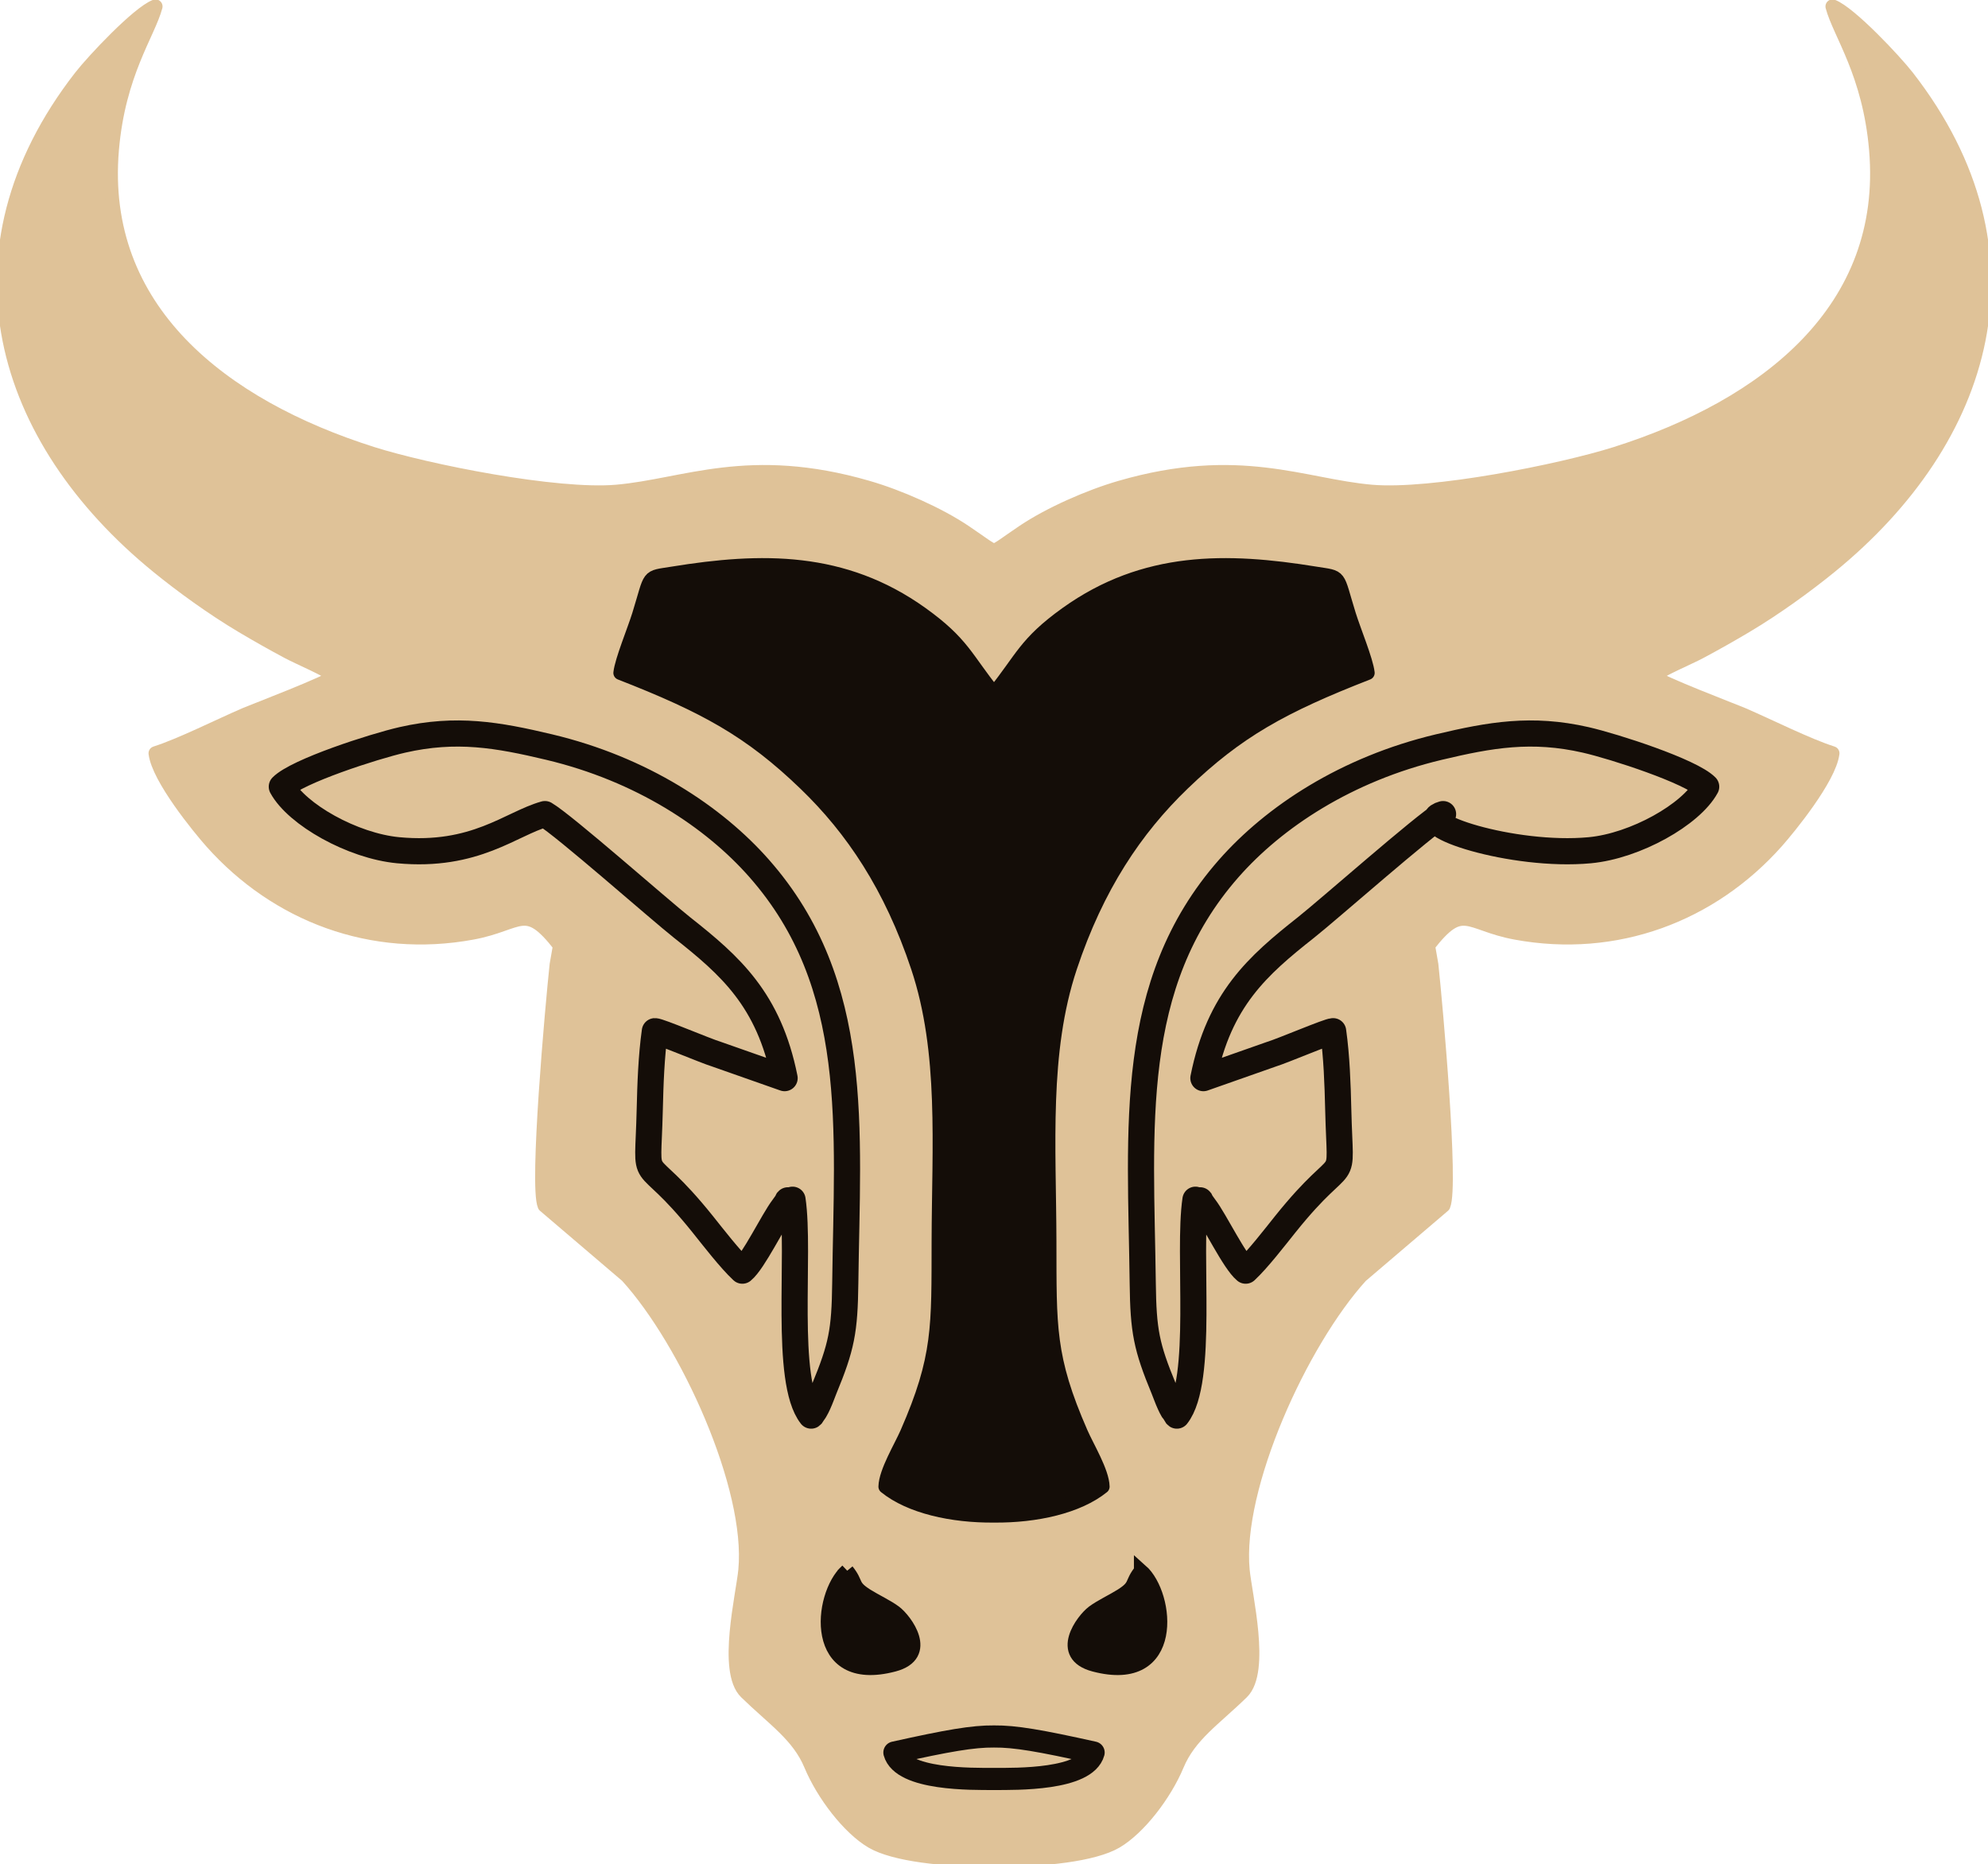
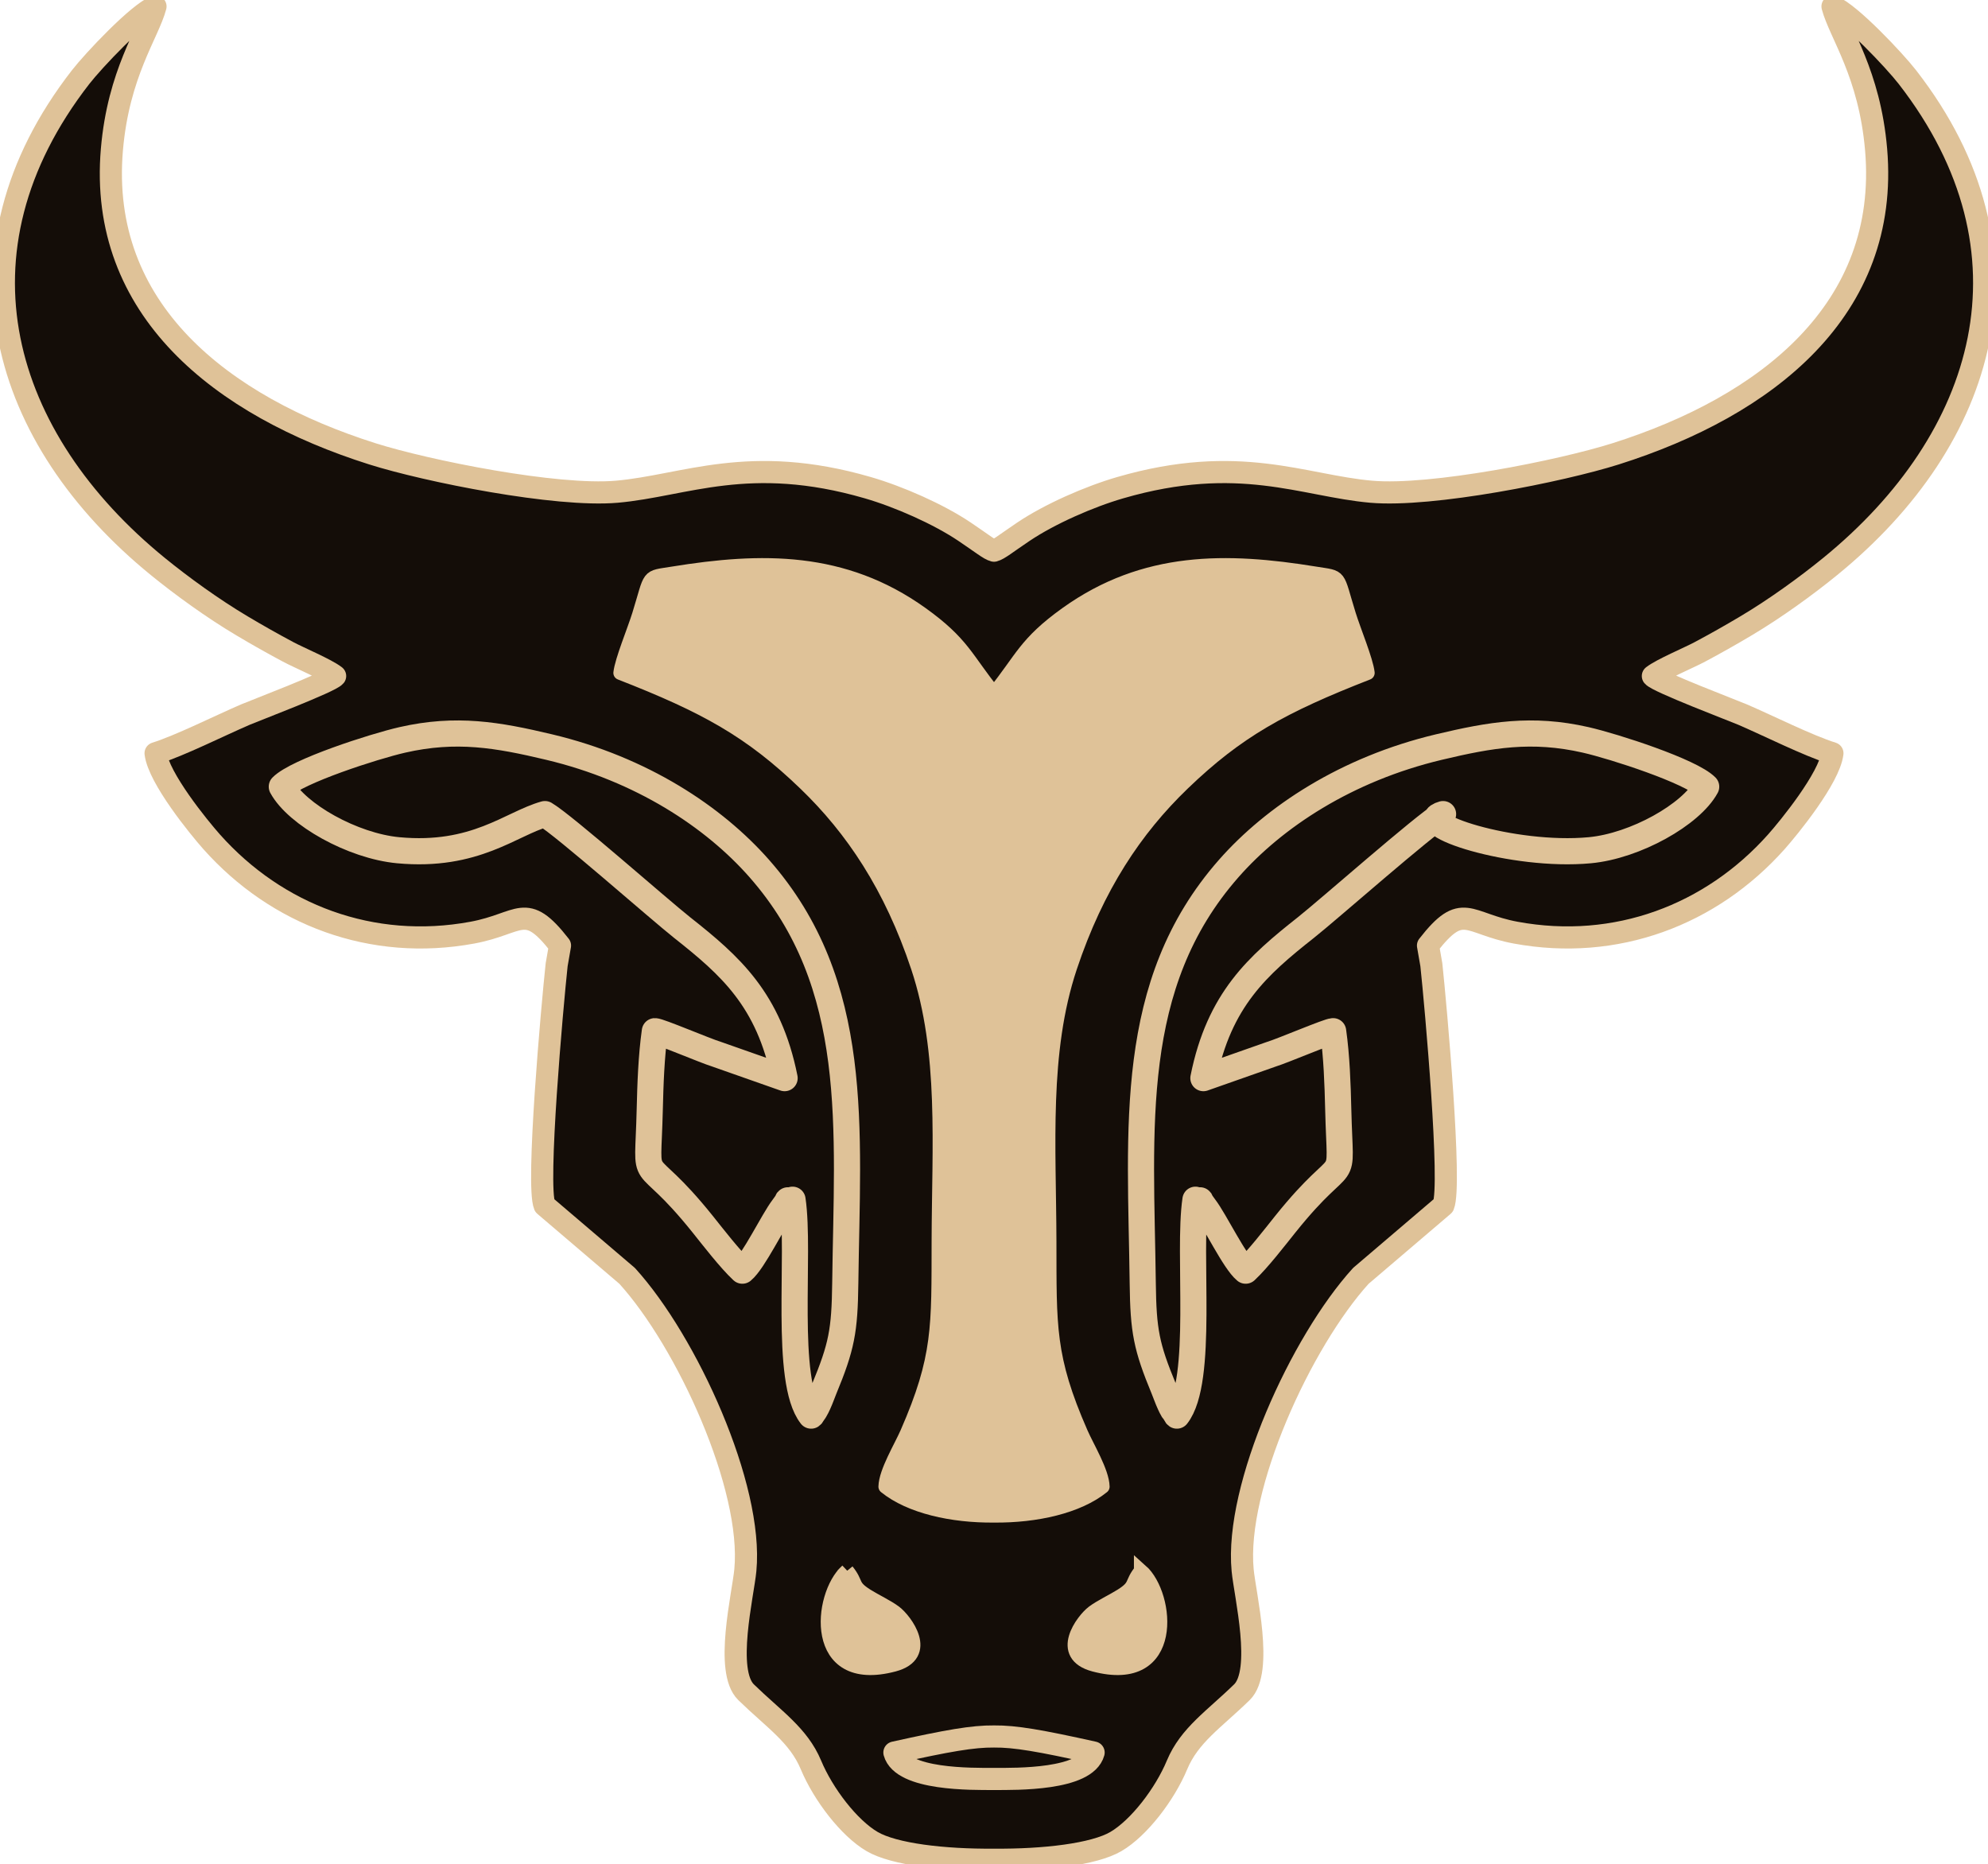
<svg xmlns="http://www.w3.org/2000/svg" xml:space="preserve" viewBox="0 0 1976.17 1852.57" version="1.1" style="shape-rendering:geometricPrecision; text-rendering:geometricPrecision; image-rendering:optimizeQuality; fill-rule:evenodd; clip-rule:evenodd">
  <defs>
    <style type="text/css">
   
-     .buller-gold-body {fill:#DFC298;stroke:#DFC298;stroke-width:14;stroke-linejoin:round;stroke-miterlimit:2.613}
-     .buller-gold-detail {stroke:#140D08;stroke-width:26;stroke-linecap:round;stroke-linejoin:round;stroke-miterlimit:2.613;fill:none}
-     .buller-gold-nostril {fill:#140D08;stroke:#140D08;stroke-width:14;stroke-miterlimit:2.613}
-     .buller-gold-crest {fill:#140D08;stroke:#140D08;stroke-width:14;stroke-linejoin:round;stroke-miterlimit:2.613}
+     .buller-gold-body {fill:#140D08;stroke:#DFC298;stroke-width:22;stroke-linejoin:round;stroke-miterlimit:2.613}
+     .buller-gold-detail {stroke:#DFC298;stroke-width:26;stroke-linecap:round;stroke-linejoin:round;stroke-miterlimit:2.613;fill:none}
+     .buller-gold-nostril {fill:#DFC298;stroke:#DFC298;stroke-width:14;stroke-miterlimit:2.613}
+     .buller-gold-crest {fill:#DFC298;stroke:#DFC298;stroke-width:14;stroke-linejoin:round;stroke-miterlimit:2.613}
   
  </style>
  </defs>
  <g id="Buller_Logo_Vector_Gold">
    <g id="Buller_Crest_Gold">
      <path class="buller-gold-body" d="M988.09 1848.61c-49.79,0.43 -99.42,-5.36 -121.14,-18.06 -22.96,-13.43 -48.59,-46.84 -60.85,-76.22 -12.34,-29.57 -37.05,-45.48 -64.46,-72.22 -21.59,-21.06 -3.09,-96.59 -0.73,-121.28 7.88,-82.76 -58.05,-227.18 -117.53,-292.61l-82.04 -69.97c-8.35,-19.79 7.52,-197.5 12,-239.29l3.33 -19.07c-34.75,-44.63 -38.54,-21.82 -87.13,-12.83 -99.85,18.48 -194.43,-17.63 -259.13,-90.27 -12.56,-14.1 -52.76,-63.4 -55.76,-88.02 24.44,-7.71 63.17,-27.18 89.23,-38.43 7.98,-3.45 84.49,-32.5 89.26,-38.36 -8.95,-6.94 -35.63,-18.06 -46.87,-24.07 -15.38,-8.22 -30.01,-16.46 -45.61,-25.74 -29.3,-17.41 -60.07,-39.76 -83.72,-59.02 -155.68,-126.83 -212.07,-312.36 -76.8,-486.52 12.48,-16.06 57.13,-63.61 74.44,-70.22 -7.15,26.93 -36.85,66.32 -43.35,142.28 -13.63,159.17 109.02,254.97 258.9,302.42 53.97,17.09 182.85,42.97 243.04,37.67 67.76,-5.96 131.25,-38.29 249.36,-4.04 31.04,9 70.25,26.28 96.26,43.76 17.38,11.69 24.46,17.64 29.3,18.89 4.85,-1.25 11.92,-7.2 29.3,-18.89 26.01,-17.48 65.22,-34.76 96.26,-43.76 118.1,-34.24 181.6,-1.92 249.36,4.04 60.2,5.3 189.07,-20.59 243.04,-37.67 149.88,-47.45 272.53,-143.24 258.9,-302.42 -6.5,-75.96 -36.2,-115.34 -43.35,-142.28 17.31,6.61 61.97,54.16 74.44,70.22 135.28,174.16 78.89,359.69 -76.8,486.52 -23.64,19.26 -54.41,41.6 -83.72,59.02 -15.6,9.28 -30.23,17.52 -45.61,25.74 -11.25,6.01 -37.93,17.13 -46.88,24.07 4.77,5.87 81.28,34.91 89.26,38.36 26.06,11.25 64.78,30.72 89.23,38.43 -3.01,24.61 -43.2,73.92 -55.76,88.02 -64.7,72.64 -159.28,108.75 -259.13,90.27 -48.59,-8.99 -52.38,-31.8 -87.13,12.83l3.33 19.07c4.47,41.79 20.34,219.5 11.99,239.29l-82.04 69.97c-59.48,65.43 -125.41,209.85 -117.53,292.61 2.35,24.69 20.85,100.22 -0.74,121.28 -27.41,26.74 -52.12,42.64 -64.46,72.22 -12.25,29.38 -37.89,62.79 -60.84,76.22 -21.72,12.7 -71.35,18.49 -121.14,18.06z" />
      <path class="buller-gold-detail" d="M280.14 781.99c15.11,-15.33 91.2,-40 119.84,-46.53 53.6,-12.22 94.64,-5.04 145.66,7.09 92.38,21.94 164.11,69.62 209.1,120.75 101.55,115.41 87.42,258.32 85.5,412.25 -0.59,47.44 -3.62,63.13 -20.98,105.11 -1.52,3.69 -3.54,9.52 -5.96,14.8 -1.2,2.63 -1.79,3.8 -3.11,6.08 -4.04,7.02 -1.75,3.01 -3.88,5.6 -27.11,-34.58 -10.54,-161.02 -18.49,-214.59 -9.16,2.94 -0.28,-4.16 -9.24,7.59 -10.28,13.48 -29.43,53.75 -40.66,62.93 -12.01,-11.13 -29.28,-33.55 -39.43,-46.22 -62.77,-78.29 -54.63,-29.66 -52.61,-113.74 0.61,-25.56 1.54,-52.86 5.08,-78.07 4.03,-0.24 49.32,19.16 61.63,22.96l67.35 23.69c-15.66,-78.17 -54.1,-111.9 -101.78,-149.59 -22.7,-17.94 -117.61,-101.86 -136.47,-112.87 -33.61,9.36 -69.17,43.1 -145.81,35.93 -45.41,-4.25 -100.76,-35.55 -115.74,-63.17z" />
      <path class="buller-gold-detail" d="M1696.03 781.99c-15.11,-15.33 -91.2,-40 -119.83,-46.53 -53.6,-12.22 -94.64,-5.04 -145.67,7.09 -92.38,21.94 -164.11,69.62 -209.1,120.75 -101.55,115.41 -87.41,258.32 -85.49,412.25 0.59,47.44 3.62,63.13 20.98,105.11 1.53,3.69 3.55,9.52 5.96,14.8 1.2,2.63 1.79,3.8 3.1,6.08 4.04,7.02 1.76,3.01 3.88,5.6 27.11,-34.58 10.55,-161.02 18.49,-214.59 9.16,2.94 0.28,-4.16 9.24,7.59 10.28,13.48 29.43,53.75 40.66,62.93 12.02,-11.13 29.28,-33.55 39.43,-46.22 62.77,-78.29 54.63,-29.66 52.61,-113.74 -0.61,-25.56 -1.54,-52.86 -5.08,-78.07 -4.03,-0.24 -49.33,19.16 -61.63,22.96l-67.35 23.69c15.66,-78.17 54.1,-111.9 101.78,-149.59 22.7,-17.94 117.62,-101.86 136.47,-112.87 -33.61,9.36 69.18,43.1 145.81,35.93 45.41,-4.25 100.76,-35.55 115.74,-63.17z" />
      <path class="buller-gold-nostril" d="M841.99 1561.45c10.32,12.7 3.83,14.73 19.54,24.65 8.35,5.27 20.39,10.86 27.98,16.55 10.06,7.54 36.42,42.15 -1.05,52.05 -82.66,21.83 -73.55,-69.28 -46.46,-93.26z" />
      <path class="buller-gold-nostril" d="M1134.18 1561.45c-10.33,12.7 -3.83,14.73 -19.54,24.65 -8.35,5.27 -20.39,10.86 -27.98,16.55 -10.06,7.54 -36.42,42.15 1.06,52.05 82.65,21.83 73.54,-69.28 46.46,-93.26z" />
      <path class="buller-gold-detail" style="stroke-width:22;" d="M988.09 1726.1c-20.88,-0.2 -45.77,4.11 -99.01,15.95 7.55,27.5 77.43,26.25 98.6,26.28l0.41 0 0.41 -0c21.18,-0.03 91.05,1.21 98.61,-26.28 -53.24,-11.84 -78.13,-16.15 -99.01,-15.95z" />
      <path class="buller-gold-crest" d="M988.09 688.51c-0.15,0.11 -0.28,0.22 -0.41,0.3 -27.55,-34.18 -30.57,-49.28 -71.82,-78.8 -77.48,-55.44 -158.91,-54.2 -247.07,-39.86 -26.57,4.32 -20.8,0.07 -33.48,40.94 -4.93,15.89 -17.16,45.17 -18.6,57.78 84.54,32.97 129.23,57.51 183.77,110.04 46.83,45.1 85.28,102.2 112.02,182.54 28.12,84.48 20.8,177.36 20.56,272.49 -0.22,84.65 1.61,115.15 -31.41,190.56 -6.15,14.04 -21.11,38.6 -21.45,53.25 24.43,19.8 66.16,29.13 107.91,28.73 41.74,0.4 83.47,-8.94 107.9,-28.73 -0.35,-14.65 -15.3,-39.2 -21.45,-53.25 -33.02,-75.41 -31.2,-105.91 -31.41,-190.56 -0.25,-95.13 -7.57,-188.01 20.55,-272.49 26.74,-80.34 65.19,-137.44 112.02,-182.54 54.54,-52.53 99.24,-77.07 183.77,-110.04 -1.44,-12.61 -13.67,-41.89 -18.6,-57.78 -12.69,-40.87 -6.91,-36.62 -33.48,-40.94 -88.16,-14.34 -169.59,-15.57 -247.07,39.86 -41.26,29.52 -44.28,44.61 -71.83,78.8 -0.13,-0.08 -0.26,-0.19 -0.4,-0.3z" />
    </g>
  </g>
</svg>
